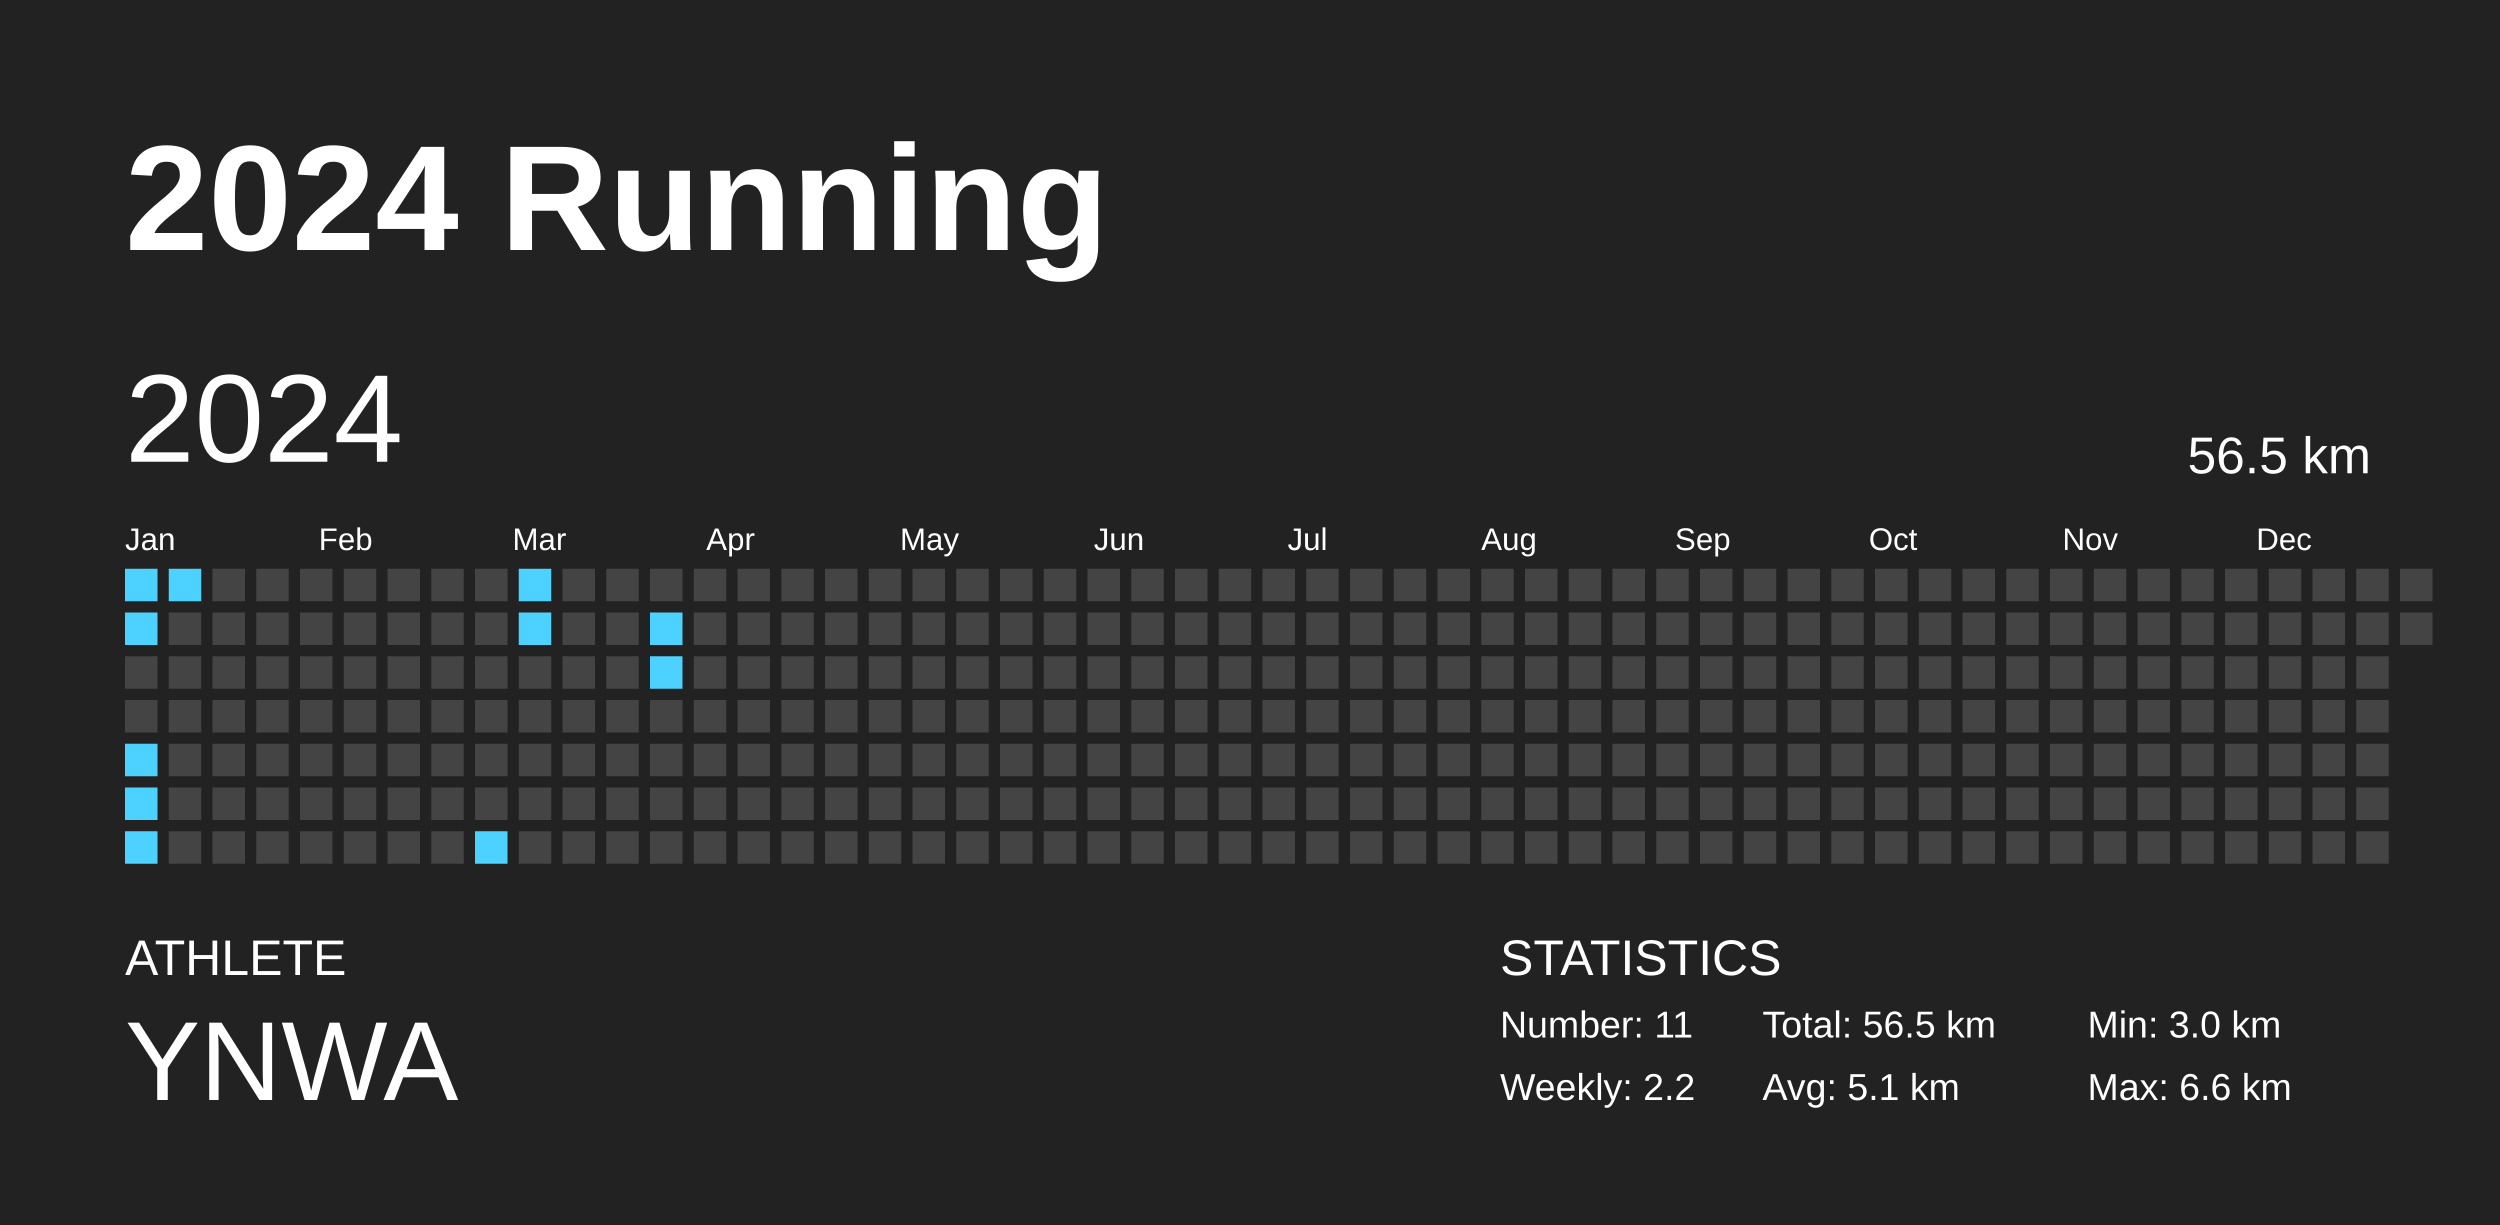
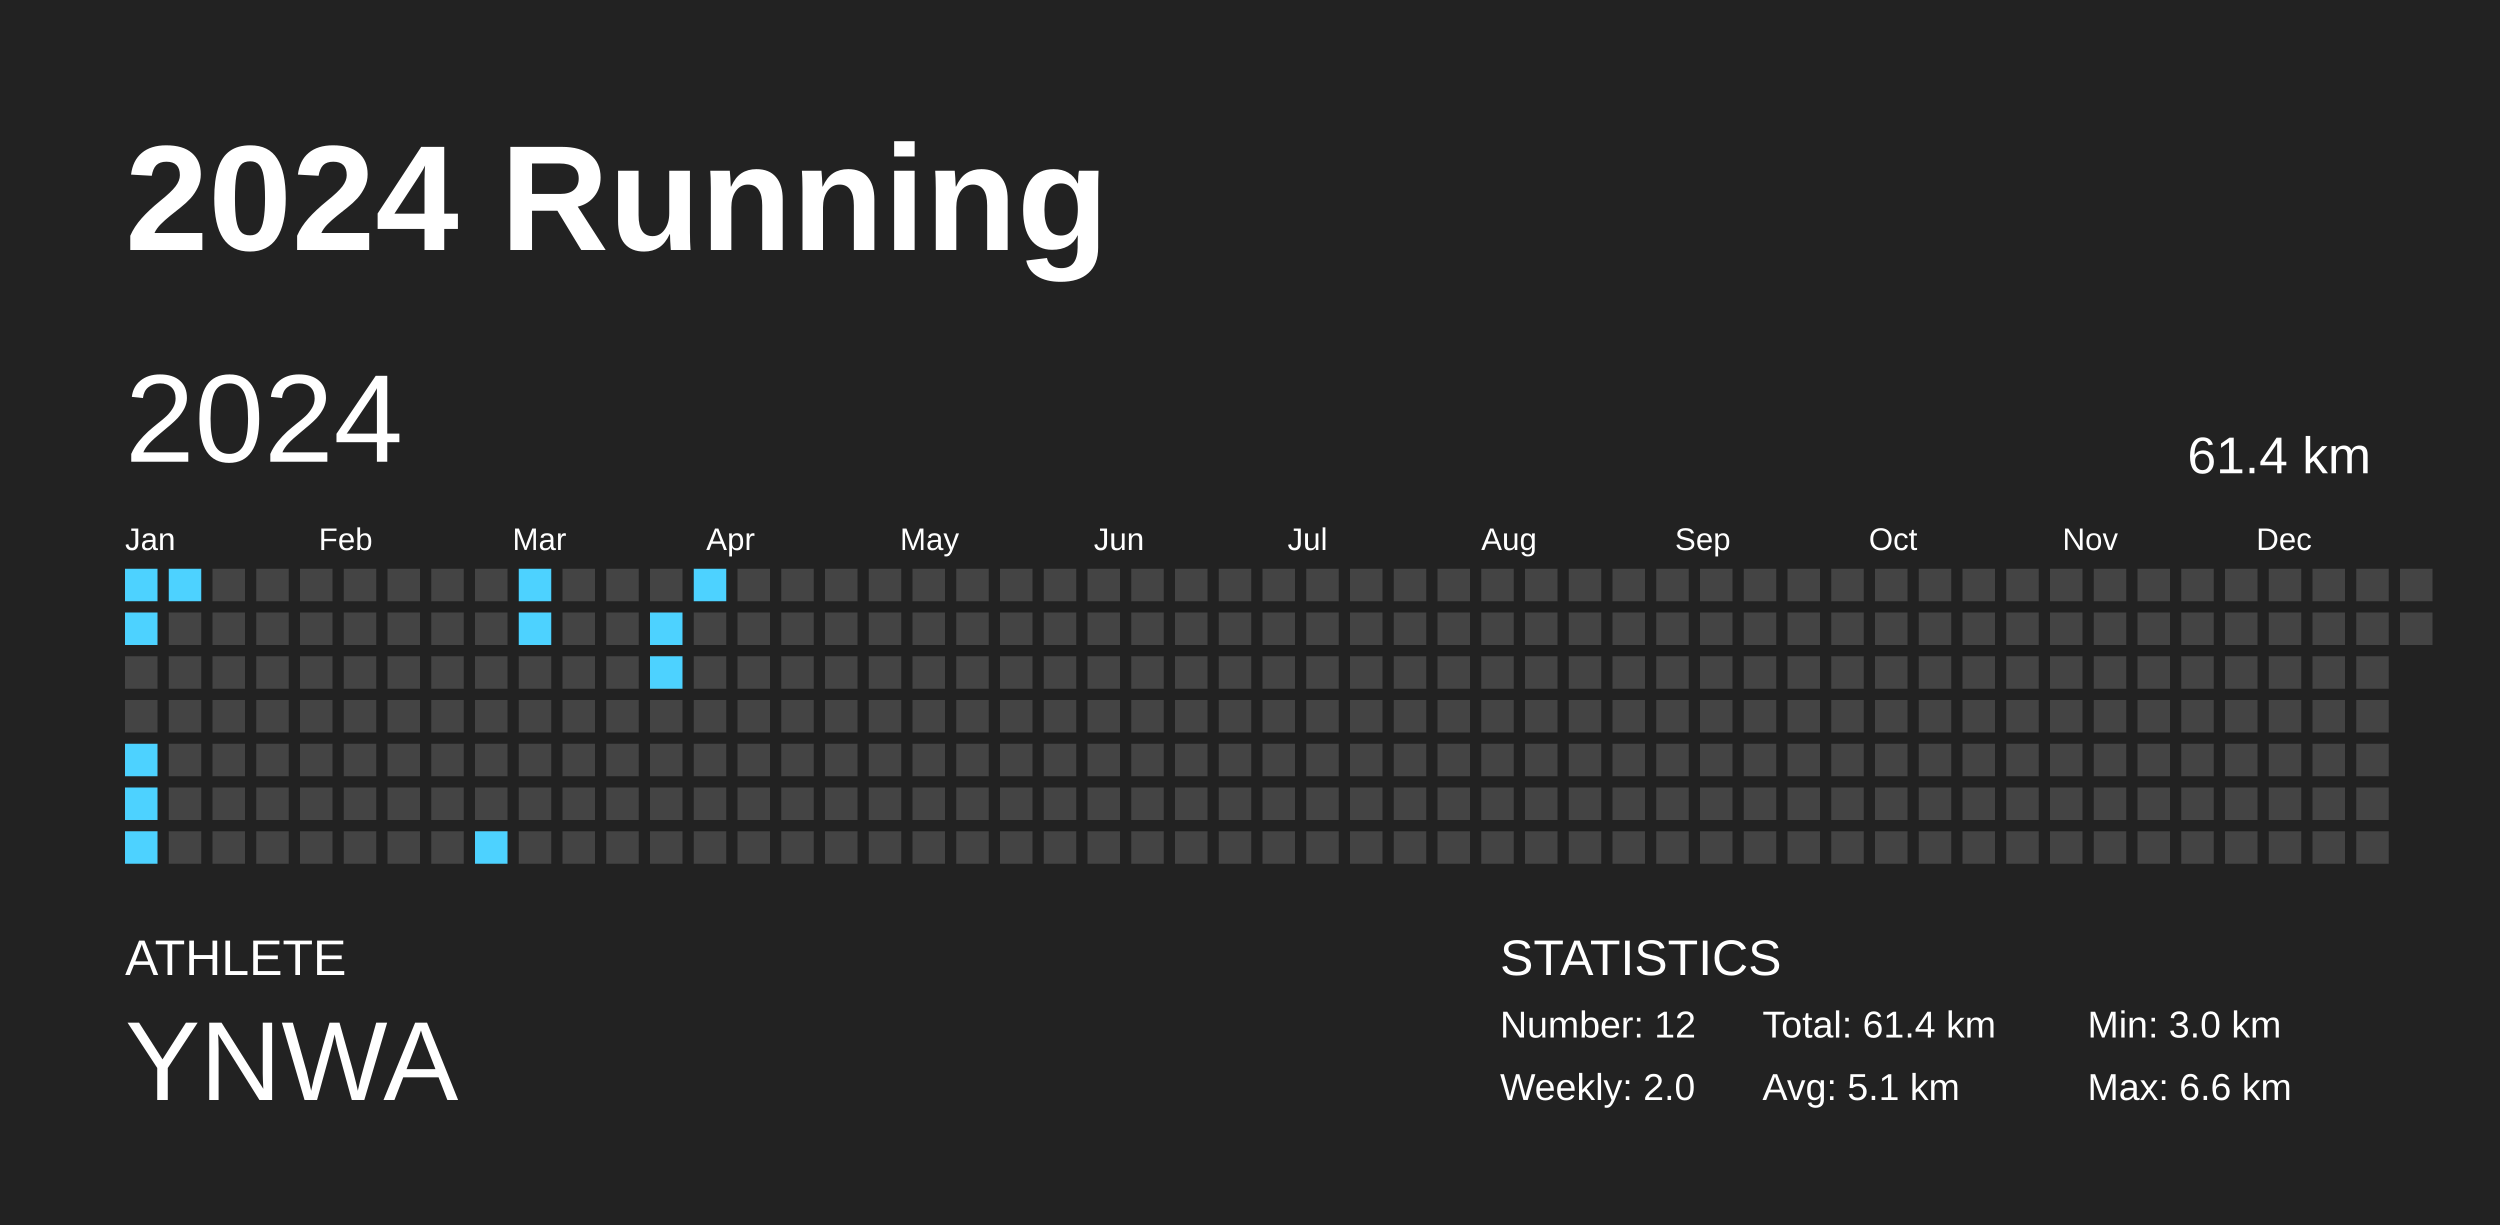
<svg xmlns="http://www.w3.org/2000/svg" baseProfile="full" height="98mm" version="1.1" viewBox="0,0,200,98" width="200mm">
  <defs />
  <rect fill="#222222" height="98" width="200" x="0" y="0" />
  <text fill="#FFFFFF" style="font-size:12px; font-family:Arial; font-weight:bold;" x="10" y="20">2024 Running</text>
  <text fill="#FFFFFF" style="font-size:4px; font-family:Arial" x="10" y="78">ATHLETE</text>
  <text fill="#FFFFFF" style="font-size:9px; font-family:Arial" x="10" y="88">YNWA</text>
  <text fill="#FFFFFF" style="font-size:4px; font-family:Arial" x="120" y="78">STATISTICS</text>
-   <text fill="#FFFFFF" style="font-size:3px; font-family:Arial" x="120" y="83">Number: 11</text>
-   <text fill="#FFFFFF" style="font-size:3px; font-family:Arial" x="120" y="88">Weekly: 2.2</text>
-   <text fill="#FFFFFF" style="font-size:3px; font-family:Arial" x="141" y="83">Total: 56.5 km</text>
+   <text fill="#FFFFFF" style="font-size:3px; font-family:Arial" x="120" y="83">Number: 12</text>
+   <text fill="#FFFFFF" style="font-size:3px; font-family:Arial" x="120" y="88">Weekly: 2.0</text>
+   <text fill="#FFFFFF" style="font-size:3px; font-family:Arial" x="141" y="83">Total: 61.4 km</text>
  <text fill="#FFFFFF" style="font-size:3px; font-family:Arial" x="141" y="88">Avg: 5.1 km</text>
  <text fill="#FFFFFF" style="font-size:3px; font-family:Arial" x="167" y="83">Min: 3.0 km</text>
  <text fill="#FFFFFF" style="font-size:3px; font-family:Arial" x="167" y="88">Max: 6.6 km</text>
  <text dominant-baseline="hanging" fill="#FFFFFF" style="font-size:10.0px; font-family:Arial;" x="10" y="30">2024</text>
-   <text dominant-baseline="hanging" fill="#FFFFFF" style="font-size:4.125px; font-family:Arial;" x="175" y="35">56.5 km</text>
+   <text dominant-baseline="hanging" fill="#FFFFFF" style="font-size:4.125px; font-family:Arial;" x="175" y="35">61.4 km</text>
  <text fill="#FFFFFF" style="font-size:2.5px; font-family:Arial" x="10.0" y="44">Jan</text>
  <text fill="#FFFFFF" style="font-size:2.5px; font-family:Arial" x="25.5" y="44">Feb</text>
  <text fill="#FFFFFF" style="font-size:2.5px; font-family:Arial" x="41.0" y="44">Mar</text>
  <text fill="#FFFFFF" style="font-size:2.5px; font-family:Arial" x="56.5" y="44">Apr</text>
  <text fill="#FFFFFF" style="font-size:2.5px; font-family:Arial" x="72.0" y="44">May</text>
  <text fill="#FFFFFF" style="font-size:2.5px; font-family:Arial" x="87.5" y="44">Jun</text>
  <text fill="#FFFFFF" style="font-size:2.5px; font-family:Arial" x="103.0" y="44">Jul</text>
  <text fill="#FFFFFF" style="font-size:2.5px; font-family:Arial" x="118.5" y="44">Aug</text>
  <text fill="#FFFFFF" style="font-size:2.5px; font-family:Arial" x="134.0" y="44">Sep</text>
  <text fill="#FFFFFF" style="font-size:2.5px; font-family:Arial" x="149.5" y="44">Oct</text>
  <text fill="#FFFFFF" style="font-size:2.5px; font-family:Arial" x="165.0" y="44">Nov</text>
  <text fill="#FFFFFF" style="font-size:2.5px; font-family:Arial" x="180.5" y="44">Dec</text>
  <rect fill="#4dd2ff" height="2.6" width="2.6" x="10.0" y="45.5" />
  <rect fill="#4dd2ff" height="2.6" width="2.6" x="10.0" y="49.0" />
  <rect fill="#444444" height="2.6" width="2.6" x="10.0" y="52.5" />
  <rect fill="#444444" height="2.6" width="2.6" x="10.0" y="56.0" />
  <rect fill="#4dd2ff" height="2.6" width="2.6" x="10.0" y="59.5" />
  <rect fill="#4dd2ff" height="2.6" width="2.6" x="10.0" y="63.0" />
  <rect fill="#4dd2ff" height="2.6" width="2.6" x="10.0" y="66.5" />
  <rect fill="#4dd2ff" height="2.6" width="2.6" x="13.5" y="45.5" />
  <rect fill="#444444" height="2.6" width="2.6" x="13.5" y="49.0" />
  <rect fill="#444444" height="2.6" width="2.6" x="13.5" y="52.5" />
  <rect fill="#444444" height="2.6" width="2.6" x="13.5" y="56.0" />
  <rect fill="#444444" height="2.6" width="2.6" x="13.5" y="59.5" />
  <rect fill="#444444" height="2.6" width="2.6" x="13.5" y="63.0" />
  <rect fill="#444444" height="2.6" width="2.6" x="13.5" y="66.5" />
  <rect fill="#444444" height="2.6" width="2.6" x="17.0" y="45.5" />
  <rect fill="#444444" height="2.6" width="2.6" x="17.0" y="49.0" />
  <rect fill="#444444" height="2.6" width="2.6" x="17.0" y="52.5" />
  <rect fill="#444444" height="2.6" width="2.6" x="17.0" y="56.0" />
  <rect fill="#444444" height="2.6" width="2.6" x="17.0" y="59.5" />
  <rect fill="#444444" height="2.6" width="2.6" x="17.0" y="63.0" />
  <rect fill="#444444" height="2.6" width="2.6" x="17.0" y="66.5" />
  <rect fill="#444444" height="2.6" width="2.6" x="20.5" y="45.5" />
  <rect fill="#444444" height="2.6" width="2.6" x="20.5" y="49.0" />
  <rect fill="#444444" height="2.6" width="2.6" x="20.5" y="52.5" />
  <rect fill="#444444" height="2.6" width="2.6" x="20.5" y="56.0" />
  <rect fill="#444444" height="2.6" width="2.6" x="20.5" y="59.5" />
  <rect fill="#444444" height="2.6" width="2.6" x="20.5" y="63.0" />
  <rect fill="#444444" height="2.6" width="2.6" x="20.5" y="66.5" />
  <rect fill="#444444" height="2.6" width="2.6" x="24.0" y="45.5" />
  <rect fill="#444444" height="2.6" width="2.6" x="24.0" y="49.0" />
  <rect fill="#444444" height="2.6" width="2.6" x="24.0" y="52.5" />
  <rect fill="#444444" height="2.6" width="2.6" x="24.0" y="56.0" />
  <rect fill="#444444" height="2.6" width="2.6" x="24.0" y="59.5" />
  <rect fill="#444444" height="2.6" width="2.6" x="24.0" y="63.0" />
  <rect fill="#444444" height="2.6" width="2.6" x="24.0" y="66.5" />
  <rect fill="#444444" height="2.6" width="2.6" x="27.5" y="45.5" />
  <rect fill="#444444" height="2.6" width="2.6" x="27.5" y="49.0" />
  <rect fill="#444444" height="2.6" width="2.6" x="27.5" y="52.5" />
  <rect fill="#444444" height="2.6" width="2.6" x="27.5" y="56.0" />
  <rect fill="#444444" height="2.6" width="2.6" x="27.5" y="59.5" />
  <rect fill="#444444" height="2.6" width="2.6" x="27.5" y="63.0" />
  <rect fill="#444444" height="2.6" width="2.6" x="27.5" y="66.5" />
  <rect fill="#444444" height="2.6" width="2.6" x="31.0" y="45.5" />
  <rect fill="#444444" height="2.6" width="2.6" x="31.0" y="49.0" />
  <rect fill="#444444" height="2.6" width="2.6" x="31.0" y="52.5" />
  <rect fill="#444444" height="2.6" width="2.6" x="31.0" y="56.0" />
  <rect fill="#444444" height="2.6" width="2.6" x="31.0" y="59.5" />
  <rect fill="#444444" height="2.6" width="2.6" x="31.0" y="63.0" />
  <rect fill="#444444" height="2.6" width="2.6" x="31.0" y="66.5" />
  <rect fill="#444444" height="2.6" width="2.6" x="34.5" y="45.5" />
  <rect fill="#444444" height="2.6" width="2.6" x="34.5" y="49.0" />
  <rect fill="#444444" height="2.6" width="2.6" x="34.5" y="52.5" />
  <rect fill="#444444" height="2.6" width="2.6" x="34.5" y="56.0" />
  <rect fill="#444444" height="2.6" width="2.6" x="34.5" y="59.5" />
  <rect fill="#444444" height="2.6" width="2.6" x="34.5" y="63.0" />
  <rect fill="#444444" height="2.6" width="2.6" x="34.5" y="66.5" />
  <rect fill="#444444" height="2.6" width="2.6" x="38.0" y="45.5" />
  <rect fill="#444444" height="2.6" width="2.6" x="38.0" y="49.0" />
  <rect fill="#444444" height="2.6" width="2.6" x="38.0" y="52.5" />
  <rect fill="#444444" height="2.6" width="2.6" x="38.0" y="56.0" />
  <rect fill="#444444" height="2.6" width="2.6" x="38.0" y="59.5" />
  <rect fill="#444444" height="2.6" width="2.6" x="38.0" y="63.0" />
  <rect fill="#4dd2ff" height="2.6" width="2.6" x="38.0" y="66.5" />
  <rect fill="#4dd2ff" height="2.6" width="2.6" x="41.5" y="45.5" />
  <rect fill="#4dd2ff" height="2.6" width="2.6" x="41.5" y="49.0" />
  <rect fill="#444444" height="2.6" width="2.6" x="41.5" y="52.5" />
  <rect fill="#444444" height="2.6" width="2.6" x="41.5" y="56.0" />
  <rect fill="#444444" height="2.6" width="2.6" x="41.5" y="59.5" />
  <rect fill="#444444" height="2.6" width="2.6" x="41.5" y="63.0" />
  <rect fill="#444444" height="2.6" width="2.6" x="41.5" y="66.5" />
  <rect fill="#444444" height="2.6" width="2.6" x="45.0" y="45.5" />
  <rect fill="#444444" height="2.6" width="2.6" x="45.0" y="49.0" />
  <rect fill="#444444" height="2.6" width="2.6" x="45.0" y="52.5" />
  <rect fill="#444444" height="2.6" width="2.6" x="45.0" y="56.0" />
  <rect fill="#444444" height="2.6" width="2.6" x="45.0" y="59.5" />
  <rect fill="#444444" height="2.6" width="2.6" x="45.0" y="63.0" />
  <rect fill="#444444" height="2.6" width="2.6" x="45.0" y="66.5" />
  <rect fill="#444444" height="2.6" width="2.6" x="48.5" y="45.5" />
  <rect fill="#444444" height="2.6" width="2.6" x="48.5" y="49.0" />
  <rect fill="#444444" height="2.6" width="2.6" x="48.5" y="52.5" />
  <rect fill="#444444" height="2.6" width="2.6" x="48.5" y="56.0" />
  <rect fill="#444444" height="2.6" width="2.6" x="48.5" y="59.5" />
  <rect fill="#444444" height="2.6" width="2.6" x="48.5" y="63.0" />
  <rect fill="#444444" height="2.6" width="2.6" x="48.5" y="66.5" />
  <rect fill="#444444" height="2.6" width="2.6" x="52.0" y="45.5" />
  <rect fill="#4dd2ff" height="2.6" width="2.6" x="52.0" y="49.0" />
  <rect fill="#4dd2ff" height="2.6" width="2.6" x="52.0" y="52.5" />
  <rect fill="#444444" height="2.6" width="2.6" x="52.0" y="56.0" />
  <rect fill="#444444" height="2.6" width="2.6" x="52.0" y="59.5" />
  <rect fill="#444444" height="2.6" width="2.6" x="52.0" y="63.0" />
  <rect fill="#444444" height="2.6" width="2.6" x="52.0" y="66.5" />
-   <rect fill="#444444" height="2.6" width="2.6" x="55.5" y="45.5" />
+   <rect fill="#4dd2ff" height="2.6" width="2.6" x="55.5" y="45.5" />
  <rect fill="#444444" height="2.6" width="2.6" x="55.5" y="49.0" />
  <rect fill="#444444" height="2.6" width="2.6" x="55.5" y="52.5" />
  <rect fill="#444444" height="2.6" width="2.6" x="55.5" y="56.0" />
  <rect fill="#444444" height="2.6" width="2.6" x="55.5" y="59.5" />
  <rect fill="#444444" height="2.6" width="2.6" x="55.5" y="63.0" />
  <rect fill="#444444" height="2.6" width="2.6" x="55.5" y="66.5" />
  <rect fill="#444444" height="2.6" width="2.6" x="59.0" y="45.5" />
  <rect fill="#444444" height="2.6" width="2.6" x="59.0" y="49.0" />
  <rect fill="#444444" height="2.6" width="2.6" x="59.0" y="52.5" />
  <rect fill="#444444" height="2.6" width="2.6" x="59.0" y="56.0" />
  <rect fill="#444444" height="2.6" width="2.6" x="59.0" y="59.5" />
  <rect fill="#444444" height="2.6" width="2.6" x="59.0" y="63.0" />
  <rect fill="#444444" height="2.6" width="2.6" x="59.0" y="66.5" />
  <rect fill="#444444" height="2.6" width="2.6" x="62.5" y="45.5" />
  <rect fill="#444444" height="2.6" width="2.6" x="62.5" y="49.0" />
  <rect fill="#444444" height="2.6" width="2.6" x="62.5" y="52.5" />
  <rect fill="#444444" height="2.6" width="2.6" x="62.5" y="56.0" />
  <rect fill="#444444" height="2.6" width="2.6" x="62.5" y="59.5" />
  <rect fill="#444444" height="2.6" width="2.6" x="62.5" y="63.0" />
  <rect fill="#444444" height="2.6" width="2.6" x="62.5" y="66.5" />
  <rect fill="#444444" height="2.6" width="2.6" x="66.0" y="45.5" />
  <rect fill="#444444" height="2.6" width="2.6" x="66.0" y="49.0" />
  <rect fill="#444444" height="2.6" width="2.6" x="66.0" y="52.5" />
  <rect fill="#444444" height="2.6" width="2.6" x="66.0" y="56.0" />
  <rect fill="#444444" height="2.6" width="2.6" x="66.0" y="59.5" />
  <rect fill="#444444" height="2.6" width="2.6" x="66.0" y="63.0" />
  <rect fill="#444444" height="2.6" width="2.6" x="66.0" y="66.5" />
  <rect fill="#444444" height="2.6" width="2.6" x="69.5" y="45.5" />
  <rect fill="#444444" height="2.6" width="2.6" x="69.5" y="49.0" />
  <rect fill="#444444" height="2.6" width="2.6" x="69.5" y="52.5" />
  <rect fill="#444444" height="2.6" width="2.6" x="69.5" y="56.0" />
  <rect fill="#444444" height="2.6" width="2.6" x="69.5" y="59.5" />
  <rect fill="#444444" height="2.6" width="2.6" x="69.5" y="63.0" />
  <rect fill="#444444" height="2.6" width="2.6" x="69.5" y="66.5" />
  <rect fill="#444444" height="2.6" width="2.6" x="73.0" y="45.5" />
  <rect fill="#444444" height="2.6" width="2.6" x="73.0" y="49.0" />
  <rect fill="#444444" height="2.6" width="2.6" x="73.0" y="52.5" />
  <rect fill="#444444" height="2.6" width="2.6" x="73.0" y="56.0" />
  <rect fill="#444444" height="2.6" width="2.6" x="73.0" y="59.5" />
  <rect fill="#444444" height="2.6" width="2.6" x="73.0" y="63.0" />
  <rect fill="#444444" height="2.6" width="2.6" x="73.0" y="66.5" />
  <rect fill="#444444" height="2.6" width="2.6" x="76.5" y="45.5" />
  <rect fill="#444444" height="2.6" width="2.6" x="76.5" y="49.0" />
  <rect fill="#444444" height="2.6" width="2.6" x="76.5" y="52.5" />
  <rect fill="#444444" height="2.6" width="2.6" x="76.5" y="56.0" />
  <rect fill="#444444" height="2.6" width="2.6" x="76.5" y="59.5" />
  <rect fill="#444444" height="2.6" width="2.6" x="76.5" y="63.0" />
  <rect fill="#444444" height="2.6" width="2.6" x="76.5" y="66.5" />
  <rect fill="#444444" height="2.6" width="2.6" x="80.0" y="45.5" />
  <rect fill="#444444" height="2.6" width="2.6" x="80.0" y="49.0" />
  <rect fill="#444444" height="2.6" width="2.6" x="80.0" y="52.5" />
  <rect fill="#444444" height="2.6" width="2.6" x="80.0" y="56.0" />
  <rect fill="#444444" height="2.6" width="2.6" x="80.0" y="59.5" />
  <rect fill="#444444" height="2.6" width="2.6" x="80.0" y="63.0" />
  <rect fill="#444444" height="2.6" width="2.6" x="80.0" y="66.5" />
  <rect fill="#444444" height="2.6" width="2.6" x="83.5" y="45.5" />
  <rect fill="#444444" height="2.6" width="2.6" x="83.5" y="49.0" />
  <rect fill="#444444" height="2.6" width="2.6" x="83.5" y="52.5" />
  <rect fill="#444444" height="2.6" width="2.6" x="83.5" y="56.0" />
  <rect fill="#444444" height="2.6" width="2.6" x="83.5" y="59.5" />
  <rect fill="#444444" height="2.6" width="2.6" x="83.5" y="63.0" />
  <rect fill="#444444" height="2.6" width="2.6" x="83.5" y="66.5" />
  <rect fill="#444444" height="2.6" width="2.6" x="87.0" y="45.5" />
  <rect fill="#444444" height="2.6" width="2.6" x="87.0" y="49.0" />
  <rect fill="#444444" height="2.6" width="2.6" x="87.0" y="52.5" />
  <rect fill="#444444" height="2.6" width="2.6" x="87.0" y="56.0" />
  <rect fill="#444444" height="2.6" width="2.6" x="87.0" y="59.5" />
  <rect fill="#444444" height="2.6" width="2.6" x="87.0" y="63.0" />
  <rect fill="#444444" height="2.6" width="2.6" x="87.0" y="66.5" />
  <rect fill="#444444" height="2.6" width="2.6" x="90.5" y="45.5" />
  <rect fill="#444444" height="2.6" width="2.6" x="90.5" y="49.0" />
  <rect fill="#444444" height="2.6" width="2.6" x="90.5" y="52.5" />
  <rect fill="#444444" height="2.6" width="2.6" x="90.5" y="56.0" />
  <rect fill="#444444" height="2.6" width="2.6" x="90.5" y="59.5" />
  <rect fill="#444444" height="2.6" width="2.6" x="90.5" y="63.0" />
  <rect fill="#444444" height="2.6" width="2.6" x="90.5" y="66.5" />
  <rect fill="#444444" height="2.6" width="2.6" x="94.0" y="45.5" />
  <rect fill="#444444" height="2.6" width="2.6" x="94.0" y="49.0" />
  <rect fill="#444444" height="2.6" width="2.6" x="94.0" y="52.5" />
  <rect fill="#444444" height="2.6" width="2.6" x="94.0" y="56.0" />
  <rect fill="#444444" height="2.6" width="2.6" x="94.0" y="59.5" />
  <rect fill="#444444" height="2.6" width="2.6" x="94.0" y="63.0" />
  <rect fill="#444444" height="2.6" width="2.6" x="94.0" y="66.5" />
  <rect fill="#444444" height="2.6" width="2.6" x="97.5" y="45.5" />
  <rect fill="#444444" height="2.6" width="2.6" x="97.5" y="49.0" />
  <rect fill="#444444" height="2.6" width="2.6" x="97.5" y="52.5" />
  <rect fill="#444444" height="2.6" width="2.6" x="97.5" y="56.0" />
  <rect fill="#444444" height="2.6" width="2.6" x="97.5" y="59.5" />
  <rect fill="#444444" height="2.6" width="2.6" x="97.5" y="63.0" />
  <rect fill="#444444" height="2.6" width="2.6" x="97.5" y="66.5" />
  <rect fill="#444444" height="2.6" width="2.6" x="101.0" y="45.5" />
  <rect fill="#444444" height="2.6" width="2.6" x="101.0" y="49.0" />
  <rect fill="#444444" height="2.6" width="2.6" x="101.0" y="52.5" />
  <rect fill="#444444" height="2.6" width="2.6" x="101.0" y="56.0" />
  <rect fill="#444444" height="2.6" width="2.6" x="101.0" y="59.5" />
  <rect fill="#444444" height="2.6" width="2.6" x="101.0" y="63.0" />
  <rect fill="#444444" height="2.6" width="2.6" x="101.0" y="66.5" />
  <rect fill="#444444" height="2.6" width="2.6" x="104.5" y="45.5" />
  <rect fill="#444444" height="2.6" width="2.6" x="104.5" y="49.0" />
  <rect fill="#444444" height="2.6" width="2.6" x="104.5" y="52.5" />
  <rect fill="#444444" height="2.6" width="2.6" x="104.5" y="56.0" />
  <rect fill="#444444" height="2.6" width="2.6" x="104.5" y="59.5" />
  <rect fill="#444444" height="2.6" width="2.6" x="104.5" y="63.0" />
  <rect fill="#444444" height="2.6" width="2.6" x="104.5" y="66.5" />
  <rect fill="#444444" height="2.6" width="2.6" x="108.0" y="45.5" />
  <rect fill="#444444" height="2.6" width="2.6" x="108.0" y="49.0" />
  <rect fill="#444444" height="2.6" width="2.6" x="108.0" y="52.5" />
  <rect fill="#444444" height="2.6" width="2.6" x="108.0" y="56.0" />
  <rect fill="#444444" height="2.6" width="2.6" x="108.0" y="59.5" />
  <rect fill="#444444" height="2.6" width="2.6" x="108.0" y="63.0" />
  <rect fill="#444444" height="2.6" width="2.6" x="108.0" y="66.5" />
  <rect fill="#444444" height="2.6" width="2.6" x="111.5" y="45.5" />
  <rect fill="#444444" height="2.6" width="2.6" x="111.5" y="49.0" />
  <rect fill="#444444" height="2.6" width="2.6" x="111.5" y="52.5" />
  <rect fill="#444444" height="2.6" width="2.6" x="111.5" y="56.0" />
  <rect fill="#444444" height="2.6" width="2.6" x="111.5" y="59.5" />
  <rect fill="#444444" height="2.6" width="2.6" x="111.5" y="63.0" />
  <rect fill="#444444" height="2.6" width="2.6" x="111.5" y="66.5" />
  <rect fill="#444444" height="2.6" width="2.6" x="115.0" y="45.5" />
  <rect fill="#444444" height="2.6" width="2.6" x="115.0" y="49.0" />
  <rect fill="#444444" height="2.6" width="2.6" x="115.0" y="52.5" />
  <rect fill="#444444" height="2.6" width="2.6" x="115.0" y="56.0" />
  <rect fill="#444444" height="2.6" width="2.6" x="115.0" y="59.5" />
  <rect fill="#444444" height="2.6" width="2.6" x="115.0" y="63.0" />
  <rect fill="#444444" height="2.6" width="2.6" x="115.0" y="66.5" />
  <rect fill="#444444" height="2.6" width="2.6" x="118.5" y="45.5" />
  <rect fill="#444444" height="2.6" width="2.6" x="118.5" y="49.0" />
  <rect fill="#444444" height="2.6" width="2.6" x="118.5" y="52.5" />
  <rect fill="#444444" height="2.6" width="2.6" x="118.5" y="56.0" />
  <rect fill="#444444" height="2.6" width="2.6" x="118.5" y="59.5" />
  <rect fill="#444444" height="2.6" width="2.6" x="118.5" y="63.0" />
  <rect fill="#444444" height="2.6" width="2.6" x="118.5" y="66.5" />
  <rect fill="#444444" height="2.6" width="2.6" x="122.0" y="45.5" />
  <rect fill="#444444" height="2.6" width="2.6" x="122.0" y="49.0" />
  <rect fill="#444444" height="2.6" width="2.6" x="122.0" y="52.5" />
  <rect fill="#444444" height="2.6" width="2.6" x="122.0" y="56.0" />
  <rect fill="#444444" height="2.6" width="2.6" x="122.0" y="59.5" />
  <rect fill="#444444" height="2.6" width="2.6" x="122.0" y="63.0" />
  <rect fill="#444444" height="2.6" width="2.6" x="122.0" y="66.5" />
  <rect fill="#444444" height="2.6" width="2.6" x="125.5" y="45.5" />
  <rect fill="#444444" height="2.6" width="2.6" x="125.5" y="49.0" />
  <rect fill="#444444" height="2.6" width="2.6" x="125.5" y="52.5" />
  <rect fill="#444444" height="2.6" width="2.6" x="125.5" y="56.0" />
  <rect fill="#444444" height="2.6" width="2.6" x="125.5" y="59.5" />
  <rect fill="#444444" height="2.6" width="2.6" x="125.5" y="63.0" />
  <rect fill="#444444" height="2.6" width="2.6" x="125.5" y="66.5" />
  <rect fill="#444444" height="2.6" width="2.6" x="129.0" y="45.5" />
  <rect fill="#444444" height="2.6" width="2.6" x="129.0" y="49.0" />
  <rect fill="#444444" height="2.6" width="2.6" x="129.0" y="52.5" />
  <rect fill="#444444" height="2.6" width="2.6" x="129.0" y="56.0" />
  <rect fill="#444444" height="2.6" width="2.6" x="129.0" y="59.5" />
  <rect fill="#444444" height="2.6" width="2.6" x="129.0" y="63.0" />
  <rect fill="#444444" height="2.6" width="2.6" x="129.0" y="66.5" />
  <rect fill="#444444" height="2.6" width="2.6" x="132.5" y="45.5" />
  <rect fill="#444444" height="2.6" width="2.6" x="132.5" y="49.0" />
  <rect fill="#444444" height="2.6" width="2.6" x="132.5" y="52.5" />
  <rect fill="#444444" height="2.6" width="2.6" x="132.5" y="56.0" />
  <rect fill="#444444" height="2.6" width="2.6" x="132.5" y="59.5" />
  <rect fill="#444444" height="2.6" width="2.6" x="132.5" y="63.0" />
  <rect fill="#444444" height="2.6" width="2.6" x="132.5" y="66.5" />
  <rect fill="#444444" height="2.6" width="2.6" x="136.0" y="45.5" />
  <rect fill="#444444" height="2.6" width="2.6" x="136.0" y="49.0" />
  <rect fill="#444444" height="2.6" width="2.6" x="136.0" y="52.5" />
  <rect fill="#444444" height="2.6" width="2.6" x="136.0" y="56.0" />
  <rect fill="#444444" height="2.6" width="2.6" x="136.0" y="59.5" />
  <rect fill="#444444" height="2.6" width="2.6" x="136.0" y="63.0" />
  <rect fill="#444444" height="2.6" width="2.6" x="136.0" y="66.5" />
  <rect fill="#444444" height="2.6" width="2.6" x="139.5" y="45.5" />
  <rect fill="#444444" height="2.6" width="2.6" x="139.5" y="49.0" />
  <rect fill="#444444" height="2.6" width="2.6" x="139.5" y="52.5" />
  <rect fill="#444444" height="2.6" width="2.6" x="139.5" y="56.0" />
  <rect fill="#444444" height="2.6" width="2.6" x="139.5" y="59.5" />
  <rect fill="#444444" height="2.6" width="2.6" x="139.5" y="63.0" />
  <rect fill="#444444" height="2.6" width="2.6" x="139.5" y="66.5" />
  <rect fill="#444444" height="2.6" width="2.6" x="143.0" y="45.5" />
  <rect fill="#444444" height="2.6" width="2.6" x="143.0" y="49.0" />
  <rect fill="#444444" height="2.6" width="2.6" x="143.0" y="52.5" />
  <rect fill="#444444" height="2.6" width="2.6" x="143.0" y="56.0" />
  <rect fill="#444444" height="2.6" width="2.6" x="143.0" y="59.5" />
  <rect fill="#444444" height="2.6" width="2.6" x="143.0" y="63.0" />
  <rect fill="#444444" height="2.6" width="2.6" x="143.0" y="66.5" />
  <rect fill="#444444" height="2.6" width="2.6" x="146.5" y="45.5" />
  <rect fill="#444444" height="2.6" width="2.6" x="146.5" y="49.0" />
  <rect fill="#444444" height="2.6" width="2.6" x="146.5" y="52.5" />
  <rect fill="#444444" height="2.6" width="2.6" x="146.5" y="56.0" />
  <rect fill="#444444" height="2.6" width="2.6" x="146.5" y="59.5" />
  <rect fill="#444444" height="2.6" width="2.6" x="146.5" y="63.0" />
  <rect fill="#444444" height="2.6" width="2.6" x="146.5" y="66.5" />
  <rect fill="#444444" height="2.6" width="2.6" x="150.0" y="45.5" />
  <rect fill="#444444" height="2.6" width="2.6" x="150.0" y="49.0" />
  <rect fill="#444444" height="2.6" width="2.6" x="150.0" y="52.5" />
  <rect fill="#444444" height="2.6" width="2.6" x="150.0" y="56.0" />
  <rect fill="#444444" height="2.6" width="2.6" x="150.0" y="59.5" />
  <rect fill="#444444" height="2.6" width="2.6" x="150.0" y="63.0" />
  <rect fill="#444444" height="2.6" width="2.6" x="150.0" y="66.5" />
  <rect fill="#444444" height="2.6" width="2.6" x="153.5" y="45.5" />
  <rect fill="#444444" height="2.6" width="2.6" x="153.5" y="49.0" />
  <rect fill="#444444" height="2.6" width="2.6" x="153.5" y="52.5" />
  <rect fill="#444444" height="2.6" width="2.6" x="153.5" y="56.0" />
  <rect fill="#444444" height="2.6" width="2.6" x="153.5" y="59.5" />
  <rect fill="#444444" height="2.6" width="2.6" x="153.5" y="63.0" />
  <rect fill="#444444" height="2.6" width="2.6" x="153.5" y="66.5" />
  <rect fill="#444444" height="2.6" width="2.6" x="157.0" y="45.5" />
  <rect fill="#444444" height="2.6" width="2.6" x="157.0" y="49.0" />
  <rect fill="#444444" height="2.6" width="2.6" x="157.0" y="52.5" />
  <rect fill="#444444" height="2.6" width="2.6" x="157.0" y="56.0" />
  <rect fill="#444444" height="2.6" width="2.6" x="157.0" y="59.5" />
  <rect fill="#444444" height="2.6" width="2.6" x="157.0" y="63.0" />
  <rect fill="#444444" height="2.6" width="2.6" x="157.0" y="66.5" />
  <rect fill="#444444" height="2.6" width="2.6" x="160.5" y="45.5" />
  <rect fill="#444444" height="2.6" width="2.6" x="160.5" y="49.0" />
  <rect fill="#444444" height="2.6" width="2.6" x="160.5" y="52.5" />
  <rect fill="#444444" height="2.6" width="2.6" x="160.5" y="56.0" />
  <rect fill="#444444" height="2.6" width="2.6" x="160.5" y="59.5" />
  <rect fill="#444444" height="2.6" width="2.6" x="160.5" y="63.0" />
  <rect fill="#444444" height="2.6" width="2.6" x="160.5" y="66.5" />
  <rect fill="#444444" height="2.6" width="2.6" x="164.0" y="45.5" />
  <rect fill="#444444" height="2.6" width="2.6" x="164.0" y="49.0" />
  <rect fill="#444444" height="2.6" width="2.6" x="164.0" y="52.5" />
  <rect fill="#444444" height="2.6" width="2.6" x="164.0" y="56.0" />
  <rect fill="#444444" height="2.6" width="2.6" x="164.0" y="59.5" />
  <rect fill="#444444" height="2.6" width="2.6" x="164.0" y="63.0" />
  <rect fill="#444444" height="2.6" width="2.6" x="164.0" y="66.5" />
  <rect fill="#444444" height="2.6" width="2.6" x="167.5" y="45.5" />
  <rect fill="#444444" height="2.6" width="2.6" x="167.5" y="49.0" />
  <rect fill="#444444" height="2.6" width="2.6" x="167.5" y="52.5" />
  <rect fill="#444444" height="2.6" width="2.6" x="167.5" y="56.0" />
  <rect fill="#444444" height="2.6" width="2.6" x="167.5" y="59.5" />
  <rect fill="#444444" height="2.6" width="2.6" x="167.5" y="63.0" />
  <rect fill="#444444" height="2.6" width="2.6" x="167.5" y="66.5" />
  <rect fill="#444444" height="2.6" width="2.6" x="171.0" y="45.5" />
  <rect fill="#444444" height="2.6" width="2.6" x="171.0" y="49.0" />
  <rect fill="#444444" height="2.6" width="2.6" x="171.0" y="52.5" />
  <rect fill="#444444" height="2.6" width="2.6" x="171.0" y="56.0" />
  <rect fill="#444444" height="2.6" width="2.6" x="171.0" y="59.5" />
  <rect fill="#444444" height="2.6" width="2.6" x="171.0" y="63.0" />
  <rect fill="#444444" height="2.6" width="2.6" x="171.0" y="66.5" />
  <rect fill="#444444" height="2.6" width="2.6" x="174.5" y="45.5" />
  <rect fill="#444444" height="2.6" width="2.6" x="174.5" y="49.0" />
  <rect fill="#444444" height="2.6" width="2.6" x="174.5" y="52.5" />
  <rect fill="#444444" height="2.6" width="2.6" x="174.5" y="56.0" />
  <rect fill="#444444" height="2.6" width="2.6" x="174.5" y="59.5" />
  <rect fill="#444444" height="2.6" width="2.6" x="174.5" y="63.0" />
  <rect fill="#444444" height="2.6" width="2.6" x="174.5" y="66.5" />
  <rect fill="#444444" height="2.6" width="2.6" x="178.0" y="45.5" />
  <rect fill="#444444" height="2.6" width="2.6" x="178.0" y="49.0" />
  <rect fill="#444444" height="2.6" width="2.6" x="178.0" y="52.5" />
  <rect fill="#444444" height="2.6" width="2.6" x="178.0" y="56.0" />
  <rect fill="#444444" height="2.6" width="2.6" x="178.0" y="59.5" />
  <rect fill="#444444" height="2.6" width="2.6" x="178.0" y="63.0" />
  <rect fill="#444444" height="2.6" width="2.6" x="178.0" y="66.5" />
  <rect fill="#444444" height="2.6" width="2.6" x="181.5" y="45.5" />
  <rect fill="#444444" height="2.6" width="2.6" x="181.5" y="49.0" />
  <rect fill="#444444" height="2.6" width="2.6" x="181.5" y="52.5" />
  <rect fill="#444444" height="2.6" width="2.6" x="181.5" y="56.0" />
  <rect fill="#444444" height="2.6" width="2.6" x="181.5" y="59.5" />
  <rect fill="#444444" height="2.6" width="2.6" x="181.5" y="63.0" />
  <rect fill="#444444" height="2.6" width="2.6" x="181.5" y="66.5" />
  <rect fill="#444444" height="2.6" width="2.6" x="185.0" y="45.5" />
  <rect fill="#444444" height="2.6" width="2.6" x="185.0" y="49.0" />
  <rect fill="#444444" height="2.6" width="2.6" x="185.0" y="52.5" />
  <rect fill="#444444" height="2.6" width="2.6" x="185.0" y="56.0" />
  <rect fill="#444444" height="2.6" width="2.6" x="185.0" y="59.5" />
  <rect fill="#444444" height="2.6" width="2.6" x="185.0" y="63.0" />
  <rect fill="#444444" height="2.6" width="2.6" x="185.0" y="66.5" />
  <rect fill="#444444" height="2.6" width="2.6" x="188.5" y="45.5" />
  <rect fill="#444444" height="2.6" width="2.6" x="188.5" y="49.0" />
  <rect fill="#444444" height="2.6" width="2.6" x="188.5" y="52.5" />
  <rect fill="#444444" height="2.6" width="2.6" x="188.5" y="56.0" />
  <rect fill="#444444" height="2.6" width="2.6" x="188.5" y="59.5" />
  <rect fill="#444444" height="2.6" width="2.6" x="188.5" y="63.0" />
  <rect fill="#444444" height="2.6" width="2.6" x="188.5" y="66.5" />
  <rect fill="#444444" height="2.6" width="2.6" x="192.0" y="45.5" />
  <rect fill="#444444" height="2.6" width="2.6" x="192.0" y="49.0" />
</svg>
